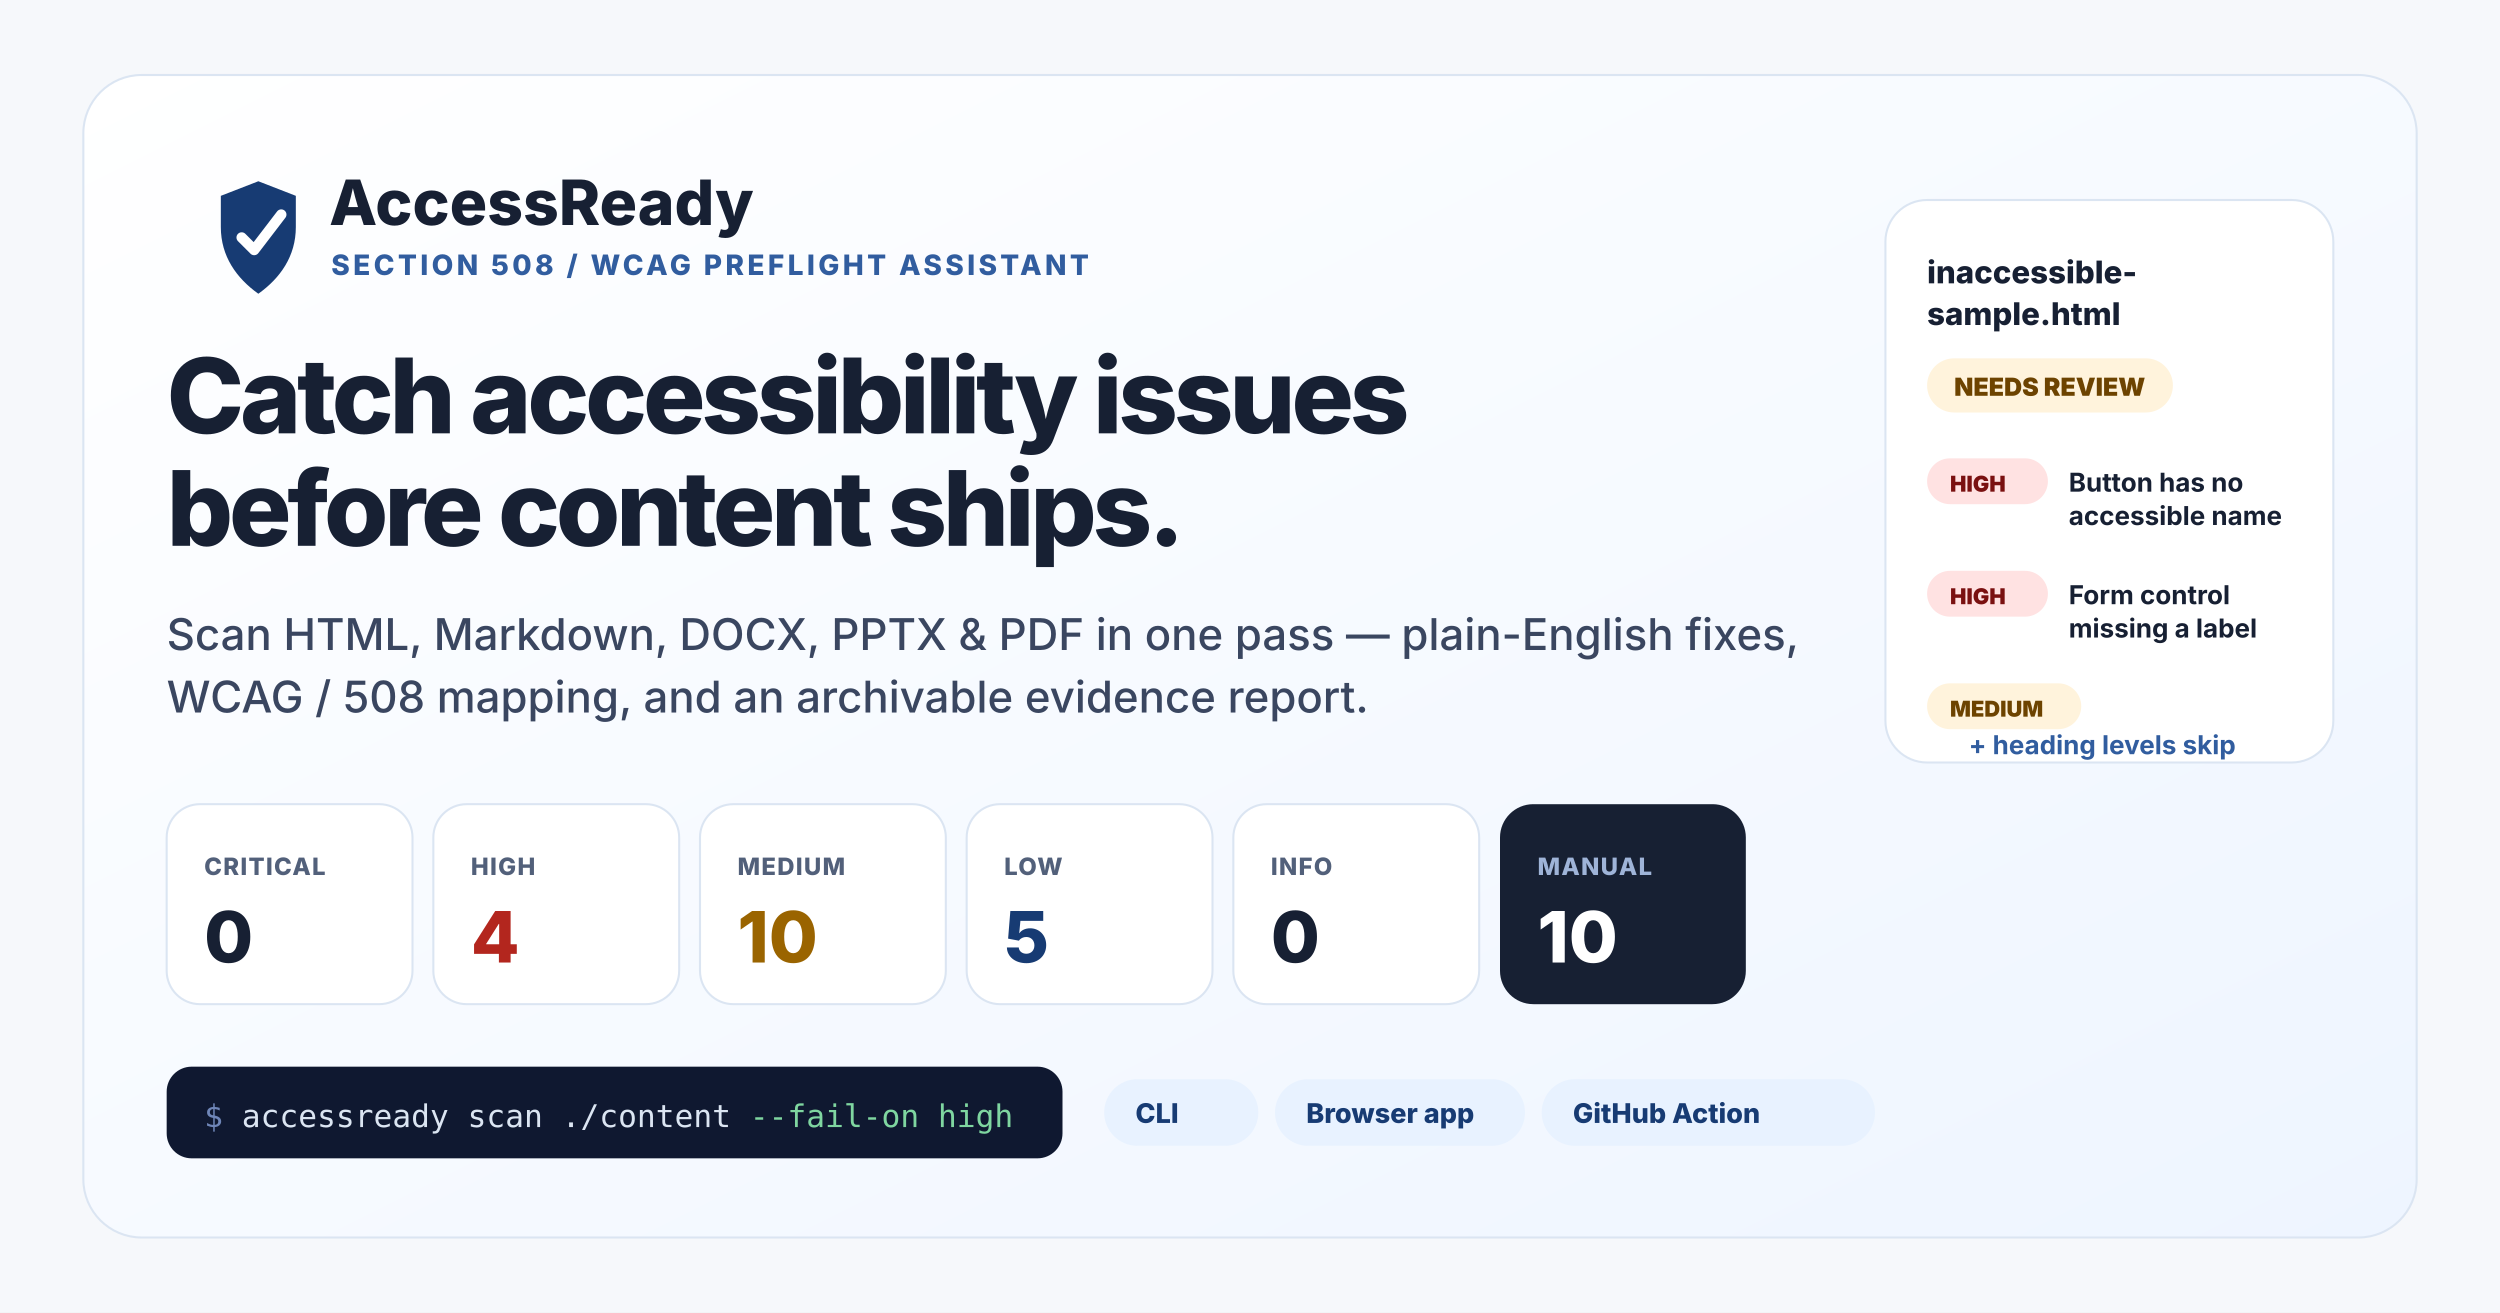
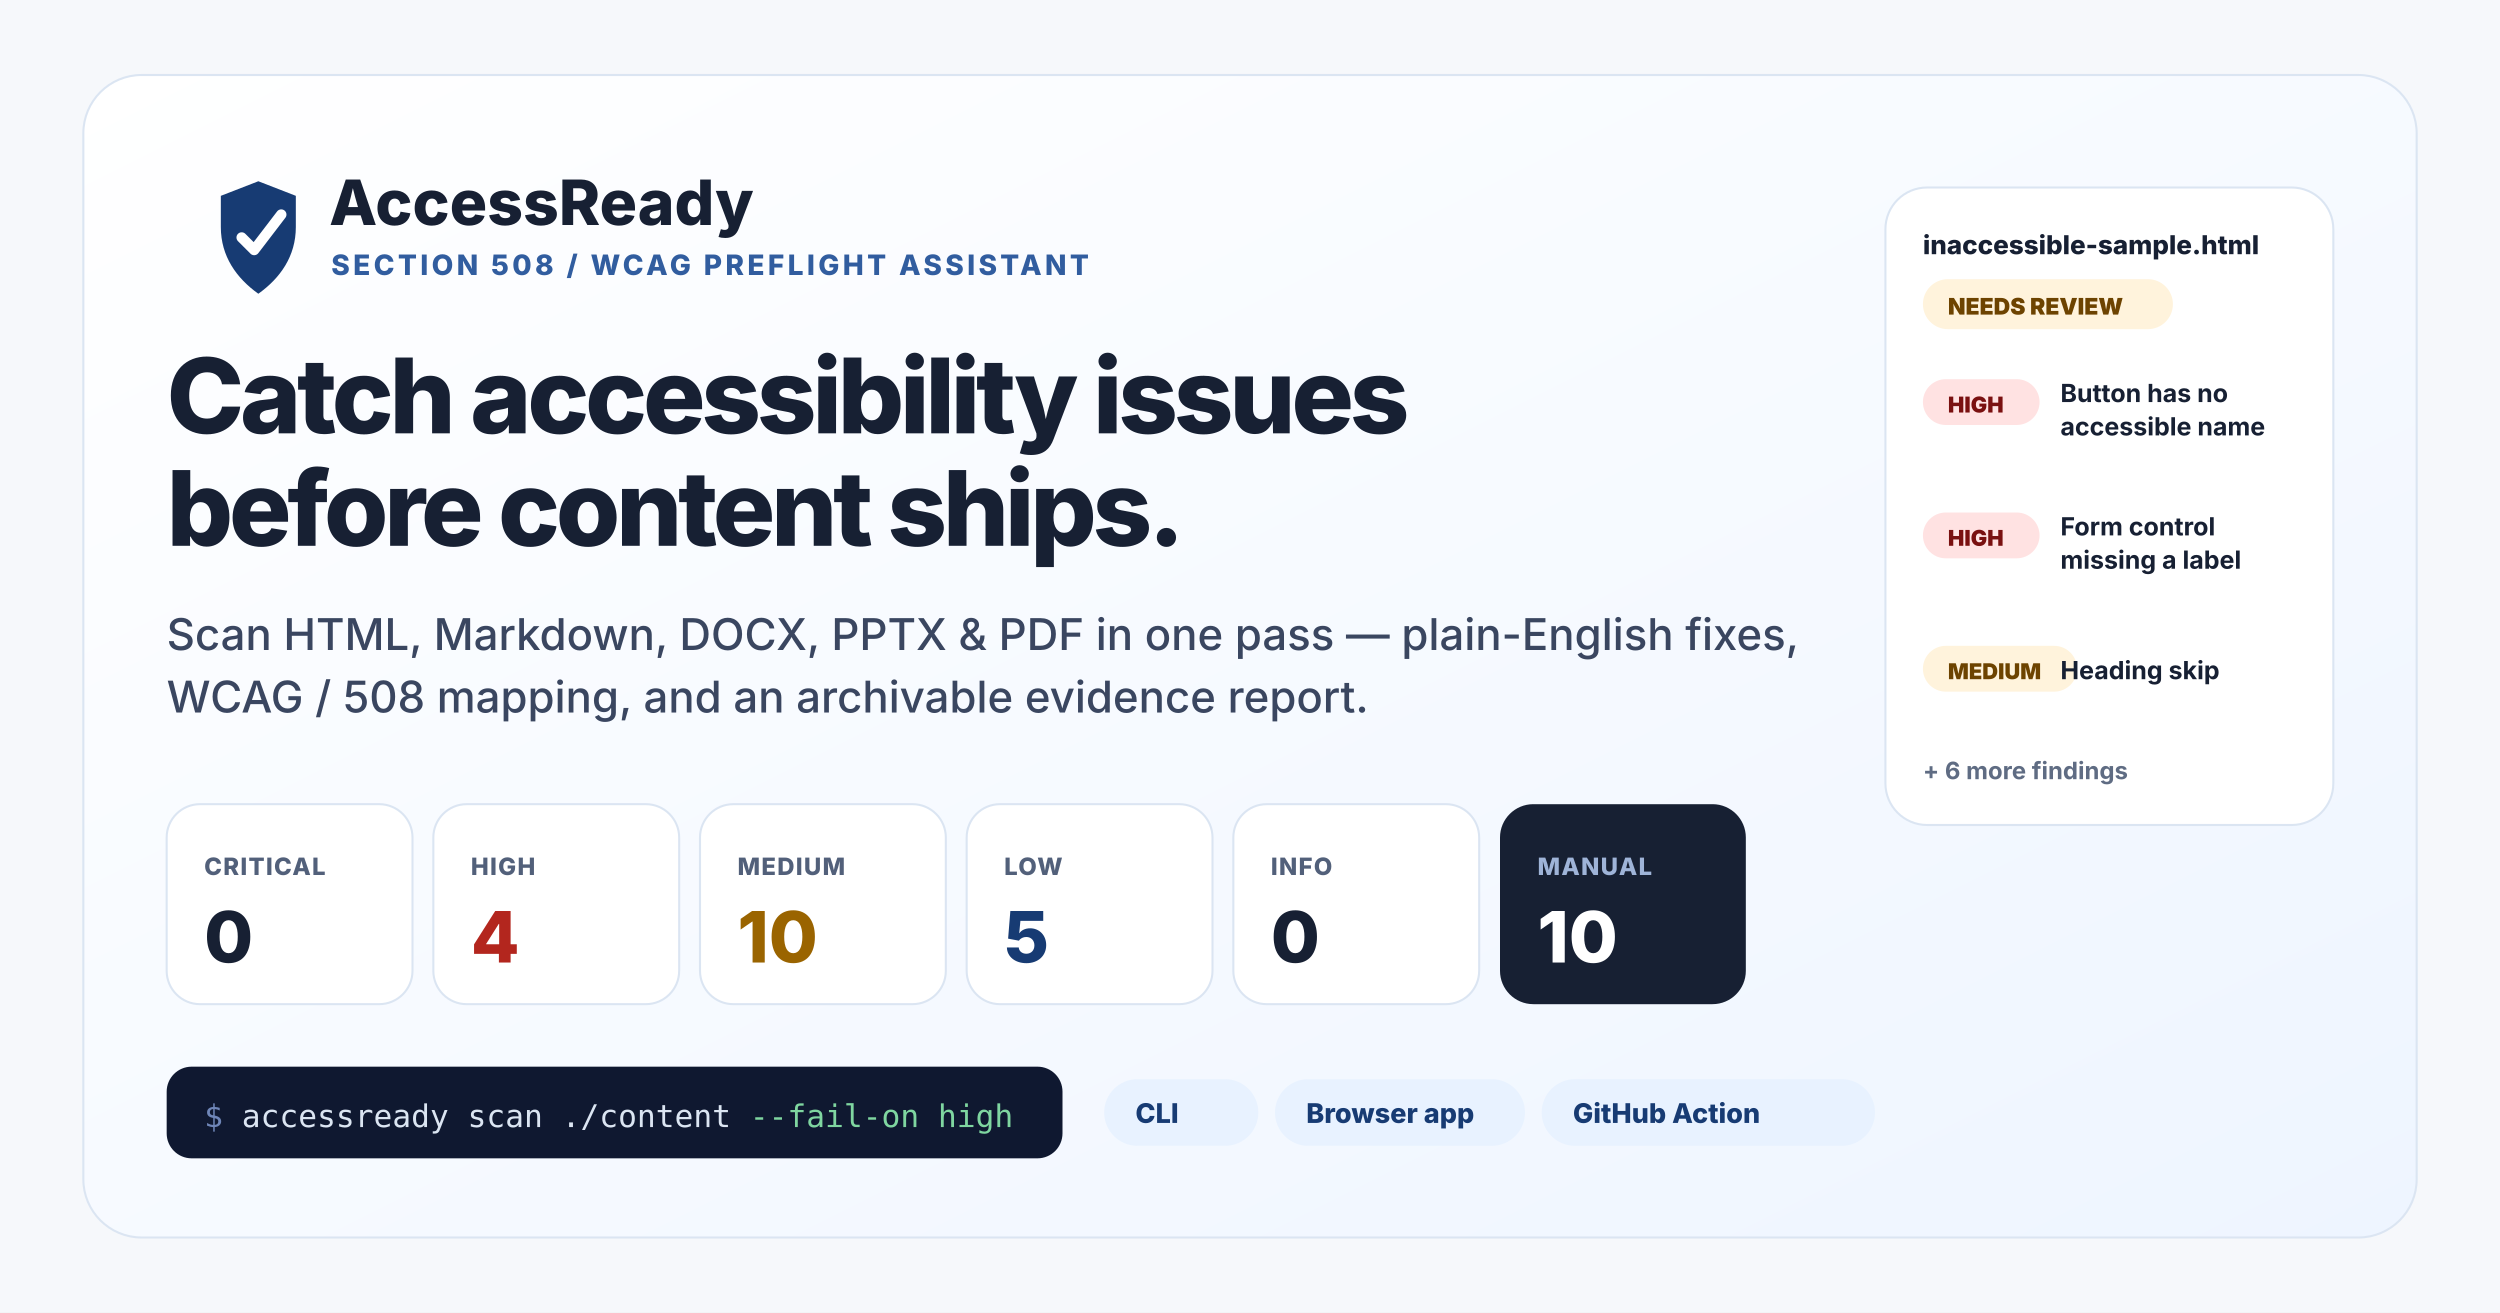
<svg xmlns="http://www.w3.org/2000/svg" width="1200" height="630" viewBox="0 0 1200 630" role="img" aria-labelledby="bt bd" font-family="Inter, ui-sans-serif, system-ui, -apple-system, 'Segoe UI', Arial, sans-serif">
  <defs>
    <linearGradient id="card" x1="0" y1="0" x2="1" y2="1">
      <stop offset="0" stop-color="#ffffff" />
      <stop offset="1" stop-color="#eef5ff" />
    </linearGradient>
  </defs>
  <rect width="1200" height="630" fill="#f6f8fb" />
  <rect x="40" y="36" width="1120" height="558" rx="28" fill="url(#card)" stroke="#dbe5f2" />
  <g transform="translate(80 78)">
    <path d="M26 16l18-7 18 7v15c0 14-7.5 24.5-18 32-10.5-7.5-18-18-18-32V16z" fill="#173b73" />
    <path d="M36 36l6 6 13-17" fill="none" stroke="#fff" stroke-width="5" stroke-linecap="round" stroke-linejoin="round" />
    <text x="78" y="30" font-size="30" font-weight="800" fill="#172033">AccessReady</text>
    <text x="79" y="54" font-size="13.5" font-weight="800" letter-spacing="1.6" fill="#315d9f">SECTION 508 / WCAG PREFLIGHT ASSISTANT</text>
  </g>
  <text x="80" y="208" font-size="50" font-weight="800" letter-spacing="-2" fill="#172033">Catch accessibility issues</text>
  <text x="80" y="262" font-size="50" font-weight="800" letter-spacing="-2" fill="#172033">before content ships.</text>
  <text x="80" y="312" font-size="21" font-weight="500" fill="#3a4660">Scan HTML, Markdown, DOCX, PPTX &amp; PDF in one pass — plain-English fixes,</text>
  <text x="80" y="342" font-size="21" font-weight="500" fill="#3a4660">WCAG / 508 mapping, and an archivable evidence report.</text>
  <g transform="translate(80 386)" font-weight="800">
    <g>
      <rect width="118" height="96" rx="16" fill="#fff" stroke="#dbe5f2" />
      <text x="18" y="34" font-size="11.5" letter-spacing="0.6" fill="#52607a">CRITICAL</text>
      <text x="18" y="76" font-size="34" fill="#172033">0</text>
    </g>
    <g transform="translate(128 0)">
      <rect width="118" height="96" rx="16" fill="#fff" stroke="#dbe5f2" />
      <text x="18" y="34" font-size="11.5" letter-spacing="0.6" fill="#52607a">HIGH</text>
      <text x="18" y="76" font-size="34" fill="#b3261e">4</text>
    </g>
    <g transform="translate(256 0)">
      <rect width="118" height="96" rx="16" fill="#fff" stroke="#dbe5f2" />
      <text x="18" y="34" font-size="11.5" letter-spacing="0.6" fill="#52607a">MEDIUM</text>
      <text x="18" y="76" font-size="34" fill="#9a6400">10</text>
    </g>
    <g transform="translate(384 0)">
      <rect width="118" height="96" rx="16" fill="#fff" stroke="#dbe5f2" />
      <text x="18" y="34" font-size="11.5" letter-spacing="0.6" fill="#52607a">LOW</text>
      <text x="18" y="76" font-size="34" fill="#173b73">5</text>
    </g>
    <g transform="translate(512 0)">
      <rect width="118" height="96" rx="16" fill="#fff" stroke="#dbe5f2" />
      <text x="18" y="34" font-size="11.5" letter-spacing="0.6" fill="#52607a">INFO</text>
      <text x="18" y="76" font-size="34" fill="#172033">0</text>
    </g>
    <g transform="translate(640 0)">
      <rect width="118" height="96" rx="16" fill="#172033" />
      <text x="18" y="34" font-size="11.5" letter-spacing="0.6" fill="#9fb4d8">MANUAL</text>
      <text x="18" y="76" font-size="34" fill="#fff">10</text>
    </g>
  </g>
  <g transform="translate(80 512)">
    <rect width="430" height="44" rx="12" fill="#0f1830" />
    <text x="18" y="29" font-family="ui-monospace, SFMono-Regular, Menlo, monospace" font-size="15" fill="#dbe5f2">
      <tspan fill="#6f86b8">$</tspan> accessready scan ./content <tspan fill="#7fd6a0">--fail-on high</tspan>
    </text>
    <g font-size="13" font-weight="800" fill="#173b73">
      <rect x="450" y="6" width="74" height="32" rx="16" fill="#e8f2ff" />
      <text x="465" y="27">CLI</text>
      <rect x="532" y="6" width="120" height="32" rx="16" fill="#e8f2ff" />
      <text x="547" y="27">Browser app</text>
      <rect x="660" y="6" width="160" height="32" rx="16" fill="#e8f2ff" />
      <text x="675" y="27">GitHub Action</text>
    </g>
  </g>
-   <g transform="translate(905 96)">
-     <rect width="215" height="270" rx="20" fill="#fff" stroke="#dbe5f2" />
-     <text x="20" y="40" font-size="15" font-weight="800" fill="#172033">inaccessible-</text>
-     <text x="20" y="60" font-size="15" font-weight="800" fill="#172033">sample.html</text>
-     <rect x="20" y="76" width="118" height="26" rx="13" fill="#fff3dc" />
-     <text x="33" y="94" font-size="12" font-weight="900" fill="#6d4300">NEEDS REVIEW</text>
-     <g transform="translate(20 124)">
-       <rect width="58" height="22" rx="11" fill="#ffe2e2" />
-       <text x="11" y="16" font-size="10.5" font-weight="900" fill="#7a1010">HIGH</text>
-       <text x="68" y="16" font-size="12.5" font-weight="700" fill="#172033">Button has no</text>
-       <text x="68" y="32" font-size="12.5" font-weight="700" fill="#172033">accessible name</text>
+   <g transform="translate(905 90)">
+     <rect width="215" height="306" rx="20" fill="#fff" stroke="#dbe5f2" />
+     <text x="18" y="32" font-size="12.5" font-weight="800" fill="#172033">inaccessible-sample.html</text>
+     <rect x="18" y="44" width="120" height="24" rx="12" fill="#fff3dc" />
+     <text x="30" y="61" font-size="11" font-weight="900" fill="#6d4300">NEEDS REVIEW</text>
+     <g transform="translate(18 92)">
+       <rect width="56" height="22" rx="11" fill="#ffe2e2" />
+       <text x="12" y="16" font-size="10.5" font-weight="900" fill="#7a1010">HIGH</text>
+       <text x="66" y="11" font-size="12" font-weight="700" fill="#172033">Button has no</text>
+       <text x="66" y="27" font-size="12" font-weight="700" fill="#172033">accessible name</text>
    </g>
-     <g transform="translate(20 178)">
-       <rect width="58" height="22" rx="11" fill="#ffe2e2" />
-       <text x="11" y="16" font-size="10.5" font-weight="900" fill="#7a1010">HIGH</text>
-       <text x="68" y="16" font-size="12.5" font-weight="700" fill="#172033">Form control</text>
-       <text x="68" y="32" font-size="12.5" font-weight="700" fill="#172033">missing a label</text>
+     <g transform="translate(18 156)">
+       <rect width="56" height="22" rx="11" fill="#ffe2e2" />
+       <text x="12" y="16" font-size="10.5" font-weight="900" fill="#7a1010">HIGH</text>
+       <text x="66" y="11" font-size="12" font-weight="700" fill="#172033">Form control</text>
+       <text x="66" y="27" font-size="12" font-weight="700" fill="#172033">missing a label</text>
    </g>
-     <g transform="translate(20 232)">
+     <g transform="translate(18 220)">
      <rect width="74" height="22" rx="11" fill="#fff3dc" />
-       <text x="11" y="16" font-size="10.5" font-weight="900" fill="#6d4300">MEDIUM</text>
-       <text x="20" y="34" font-size="12.5" font-weight="700" fill="#315d9f">+ heading levels skip</text>
+       <text x="12" y="16" font-size="10.5" font-weight="900" fill="#6d4300">MEDIUM</text>
+       <text x="66" y="16" font-size="12" font-weight="700" fill="#172033">Heading skip</text>
    </g>
+     <text x="18" y="284" font-size="11.5" font-weight="700" fill="#5f6c83">+ 6 more findings</text>
  </g>
</svg>
